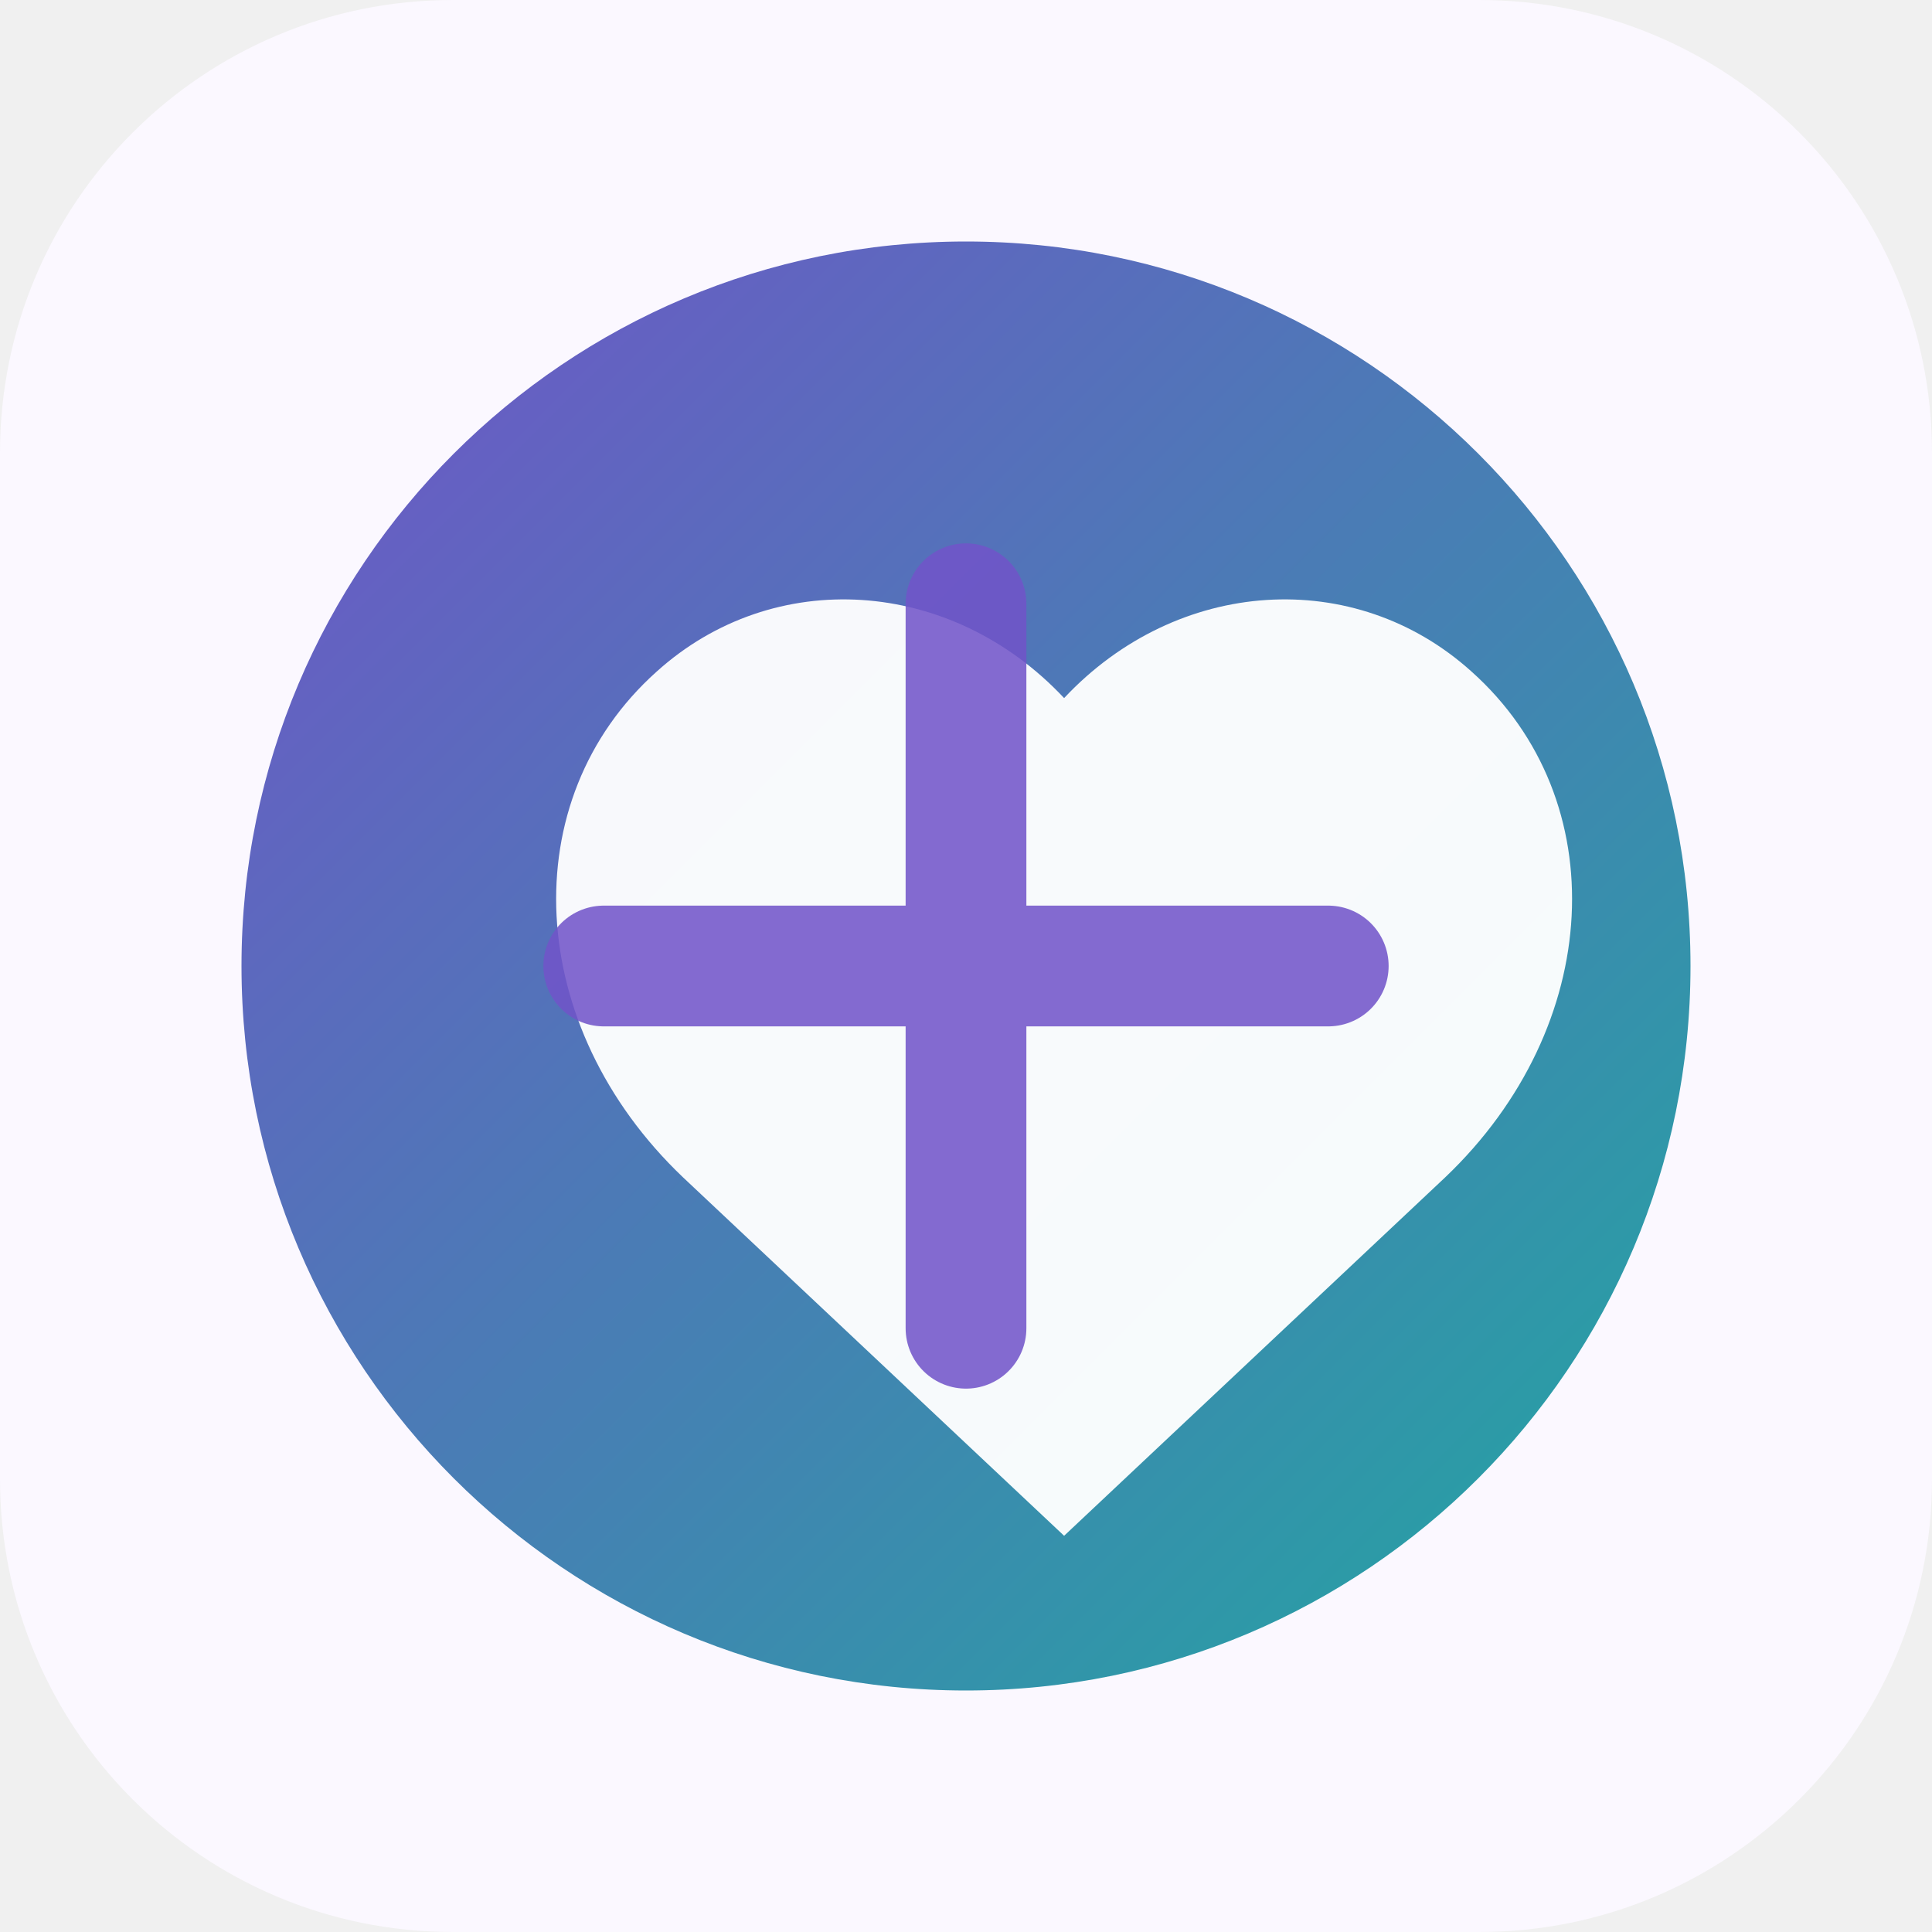
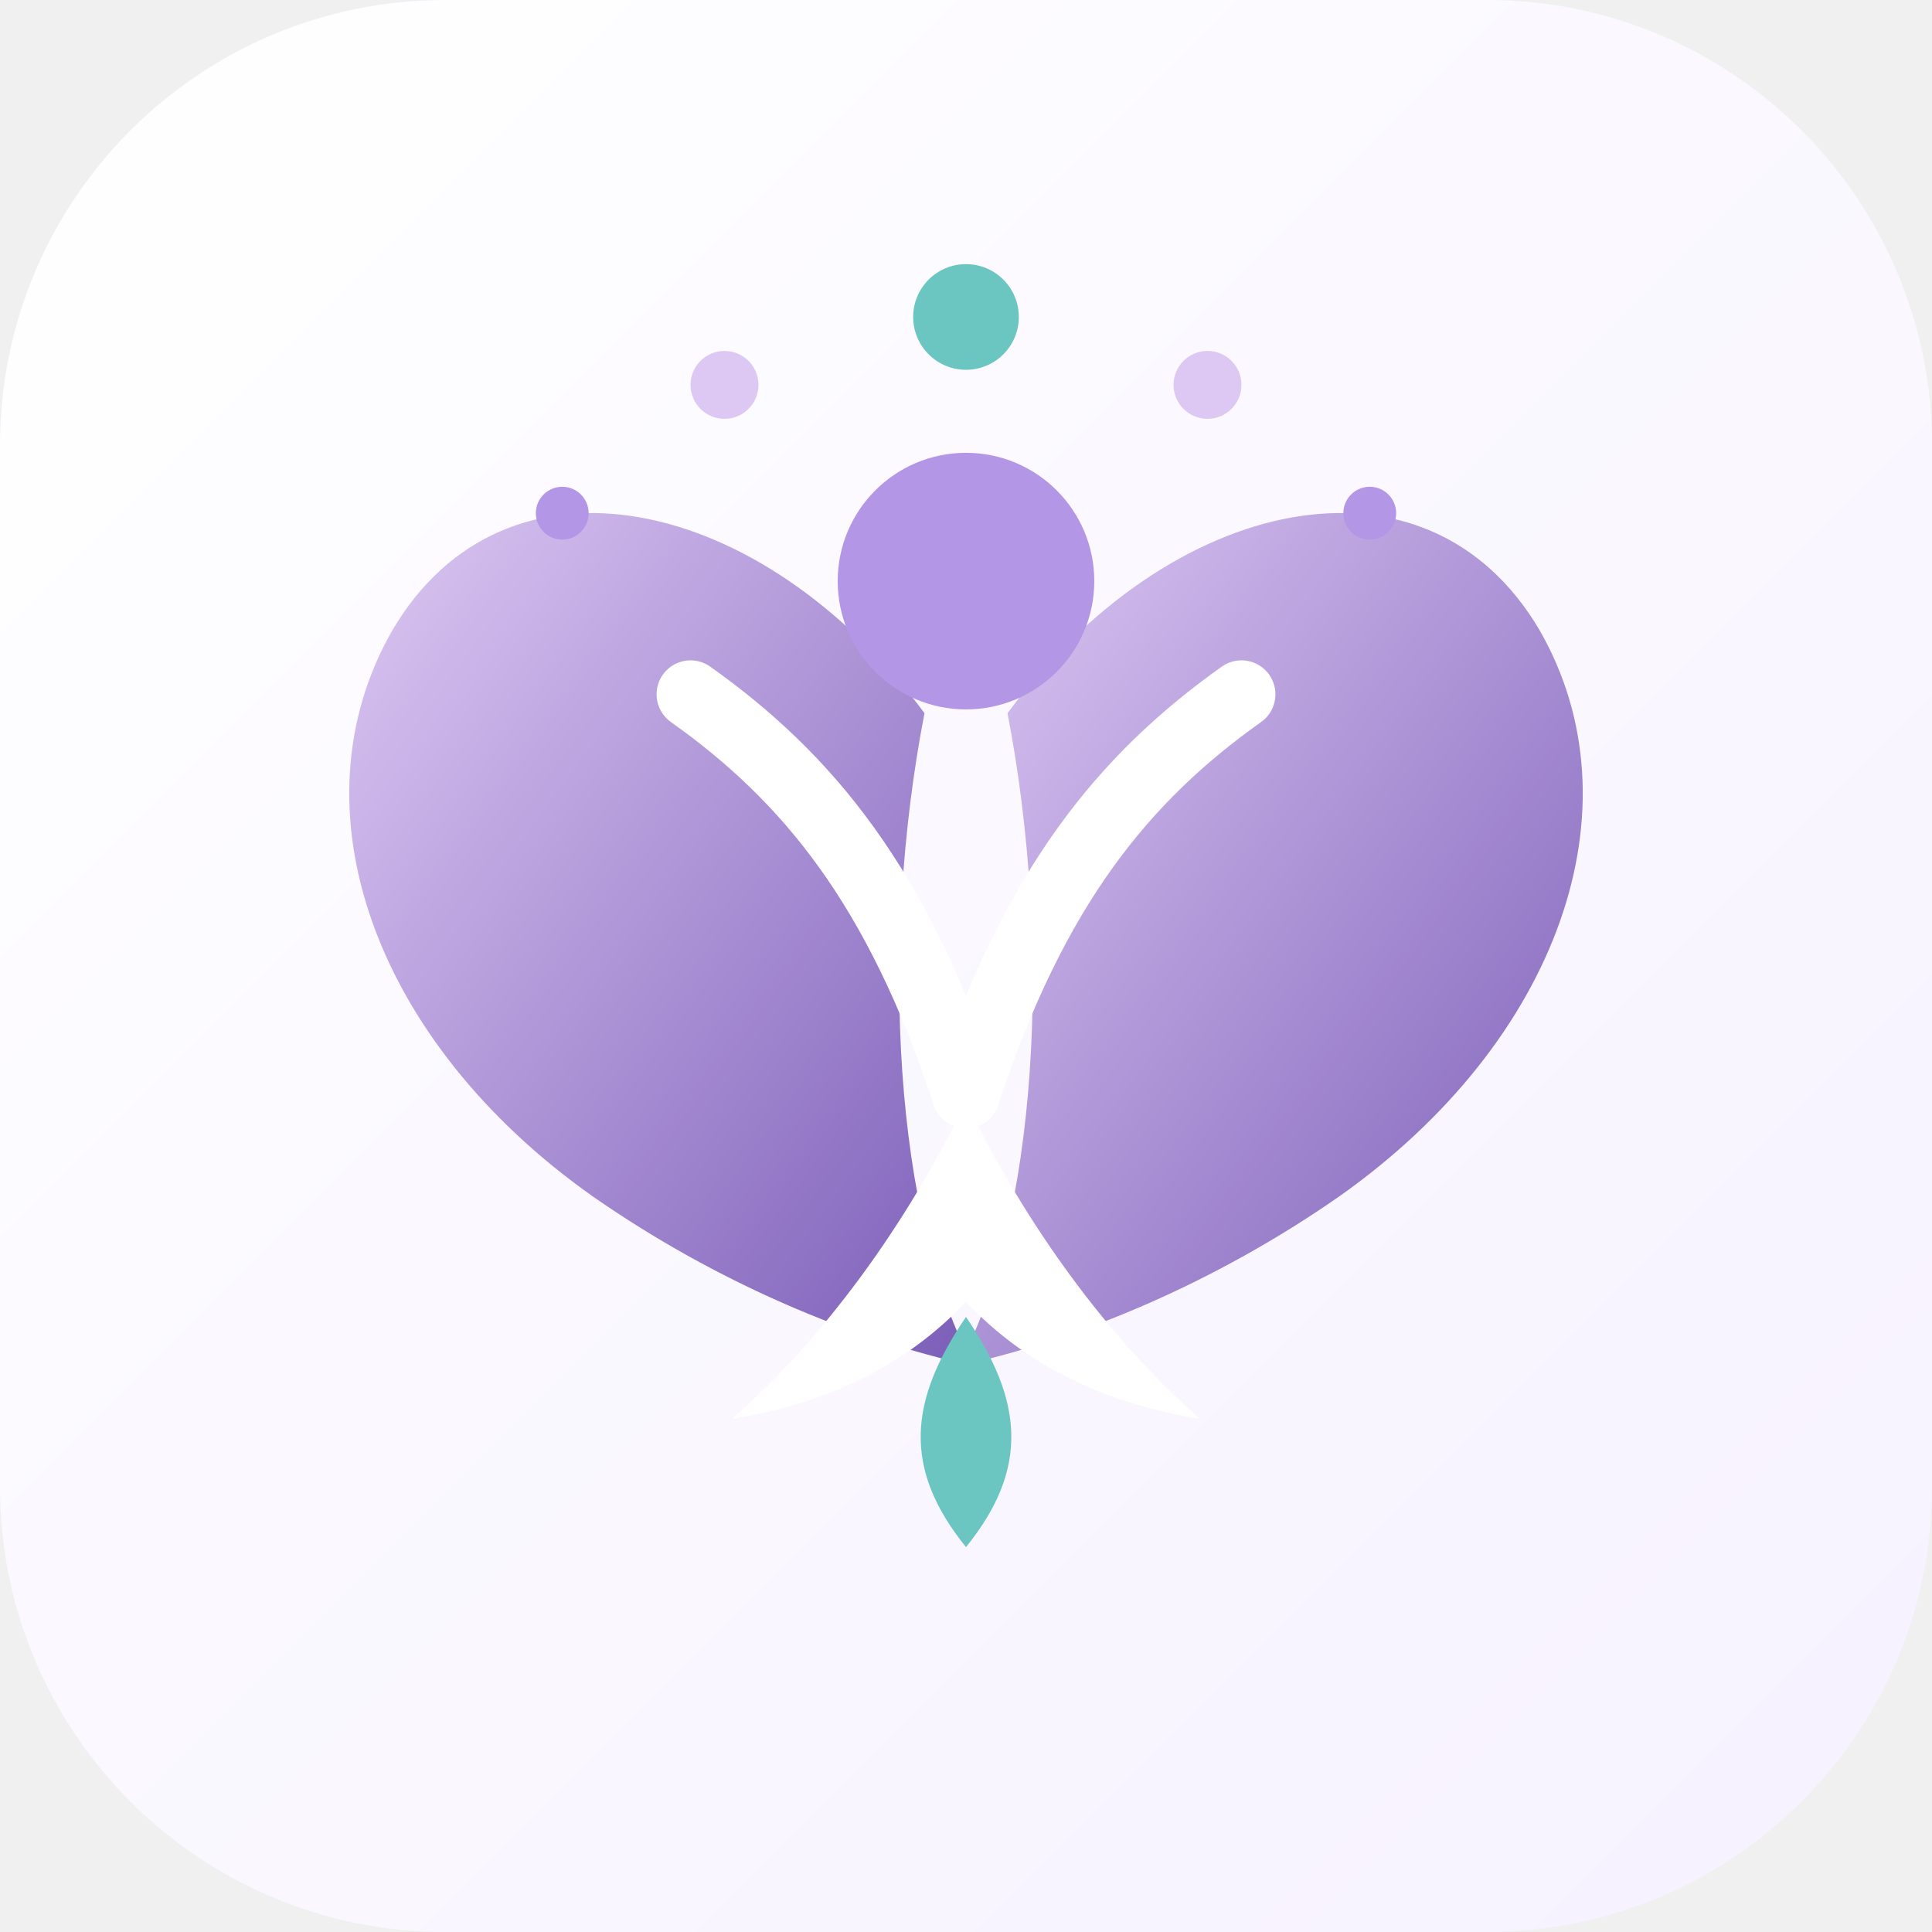
- <svg xmlns="http://www.w3.org/2000/svg" viewBox="0 0 512 512">
+ <svg xmlns="http://www.w3.org/2000/svg" viewBox="0 0 512 512" role="img" aria-label="VITA">
  <defs>
-     <linearGradient id="g" x1="0" x2="1" y1="0" y2="1">
-       <stop offset="0" stop-color="#7154c8" />
-       <stop offset="1" stop-color="#20a7a1" />
+     <linearGradient id="bg" x1="0" x2="1" y1="0" y2="1">
+       <stop offset="0" stop-color="#ffffff" />
+       <stop offset="1" stop-color="#f6f1ff" />
+     </linearGradient>
+     <linearGradient id="petal" x1="0" x2="1" y1="0" y2="1">
+       <stop offset="0" stop-color="#dcc8f3" />
+       <stop offset="1" stop-color="#7b5db8" />
    </linearGradient>
  </defs>
-   <rect width="512" height="512" rx="120" fill="#fbf8ff" />
-   <circle cx="256" cy="256" r="192" fill="url(#g)" />
-   <path d="M174 178c31-28 78-25 108 7 30-32 77-35 108-7 38 34 35 94-7 134l-101 95-101-95c-42-40-45-100-7-134Z" fill="#fff" opacity=".96" />
-   <path d="M256 160v192M160 256h192" stroke="#7154c8" stroke-width="32" stroke-linecap="round" opacity=".86" />
+   <rect width="512" height="512" rx="118" fill="url(#bg)" />
+   <g>
+     <path d="M245 189c-43-58-111-73-141-22-27 47-5 109 53 150 33 23 69 38 101 45-21-39-25-111-13-173Z" fill="url(#petal)" />
+     <path d="M267 189c43-58 111-73 141-22 27 47 5 109-53 150-33 23-69 38-101 45 21-39 25-111 13-173Z" fill="url(#petal)" />
+     <path d="M183 184c31 22 55 51 73 106" stroke="#ffffff" stroke-width="18" stroke-linecap="round" fill="none" />
+     <path d="M329 184c-31 22-55 51-73 106" stroke="#ffffff" stroke-width="18" stroke-linecap="round" fill="none" />
+     <path d="M256 292c-16 33-38 63-62 84 25-4 46-14 62-31 16 17 37 27 62 31-24-21-46-51-62-84Z" fill="#ffffff" />
+     <circle cx="256" cy="154" r="34" fill="#b496e6" />
+     <path d="M256 349c15 22 17 40 0 61-17-21-15-39 0-61Z" fill="#6bc5c0" />
+     <circle cx="256" cy="84" r="14" fill="#6bc5c0" />
+     <circle cx="192" cy="102" r="9" fill="#dcc8f3" />
+     <circle cx="320" cy="102" r="9" fill="#dcc8f3" />
+     <circle cx="149" cy="136" r="7" fill="#b496e6" />
+     <circle cx="363" cy="136" r="7" fill="#b496e6" />
+   </g>
</svg>
